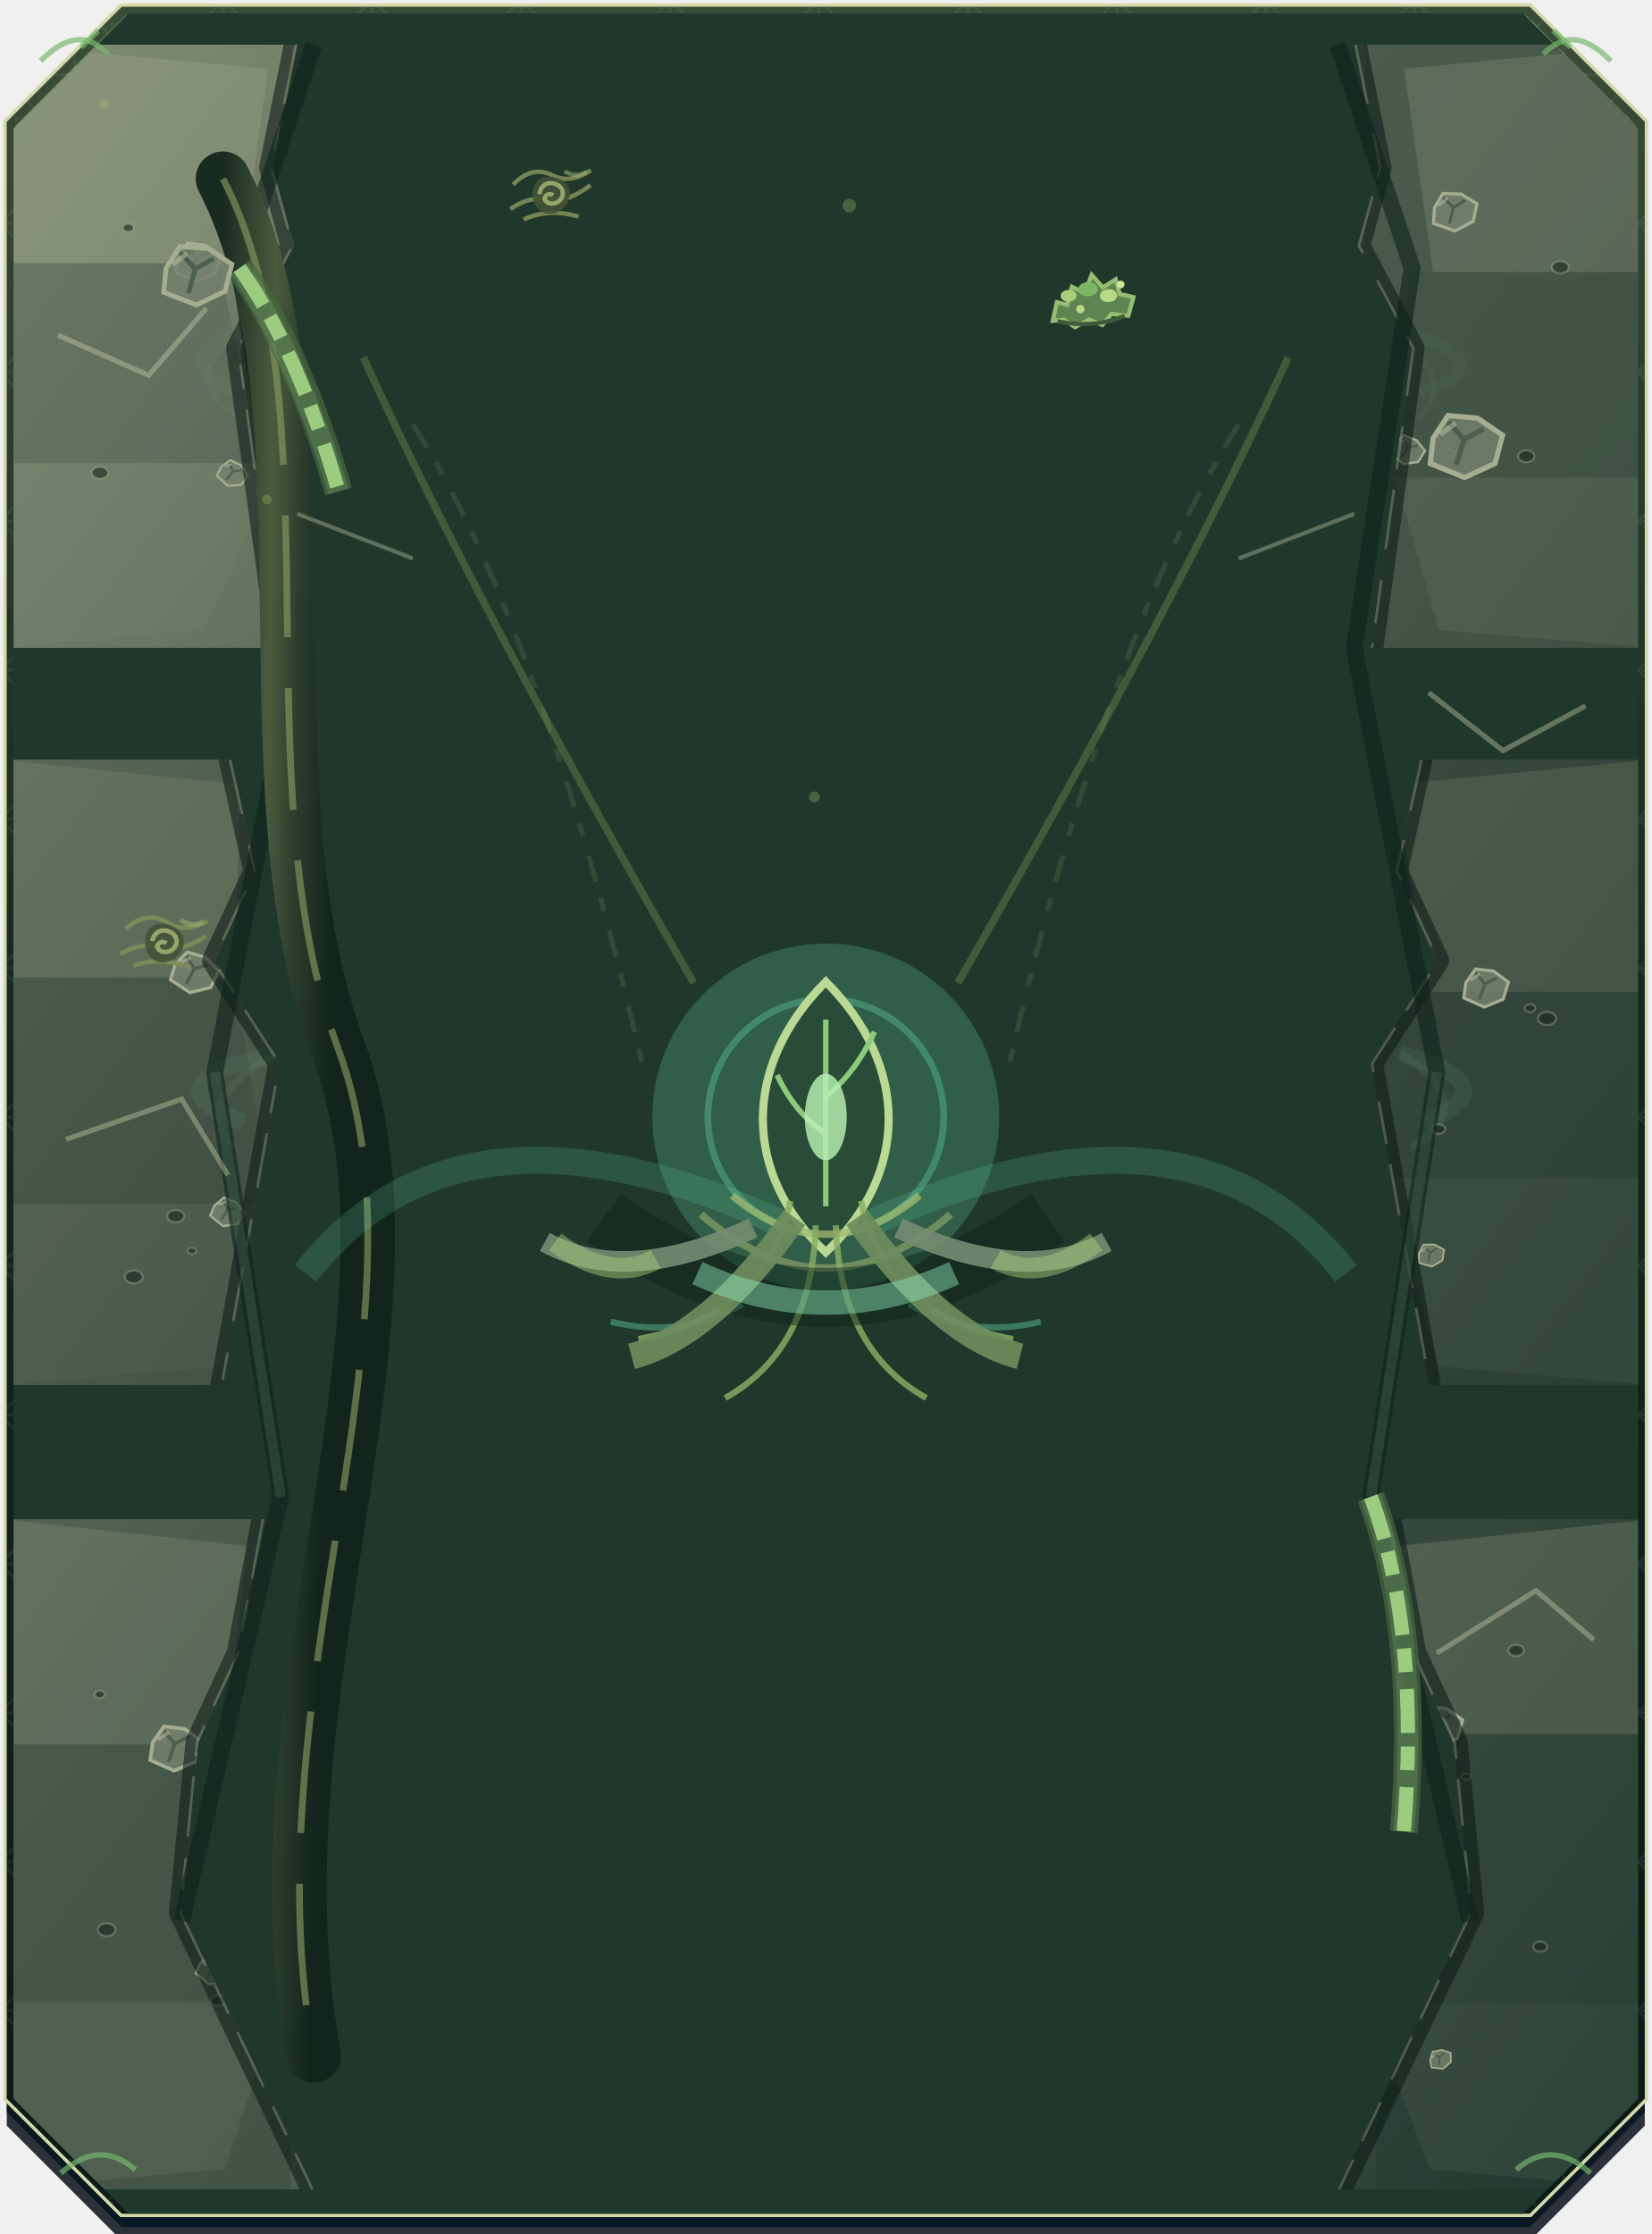
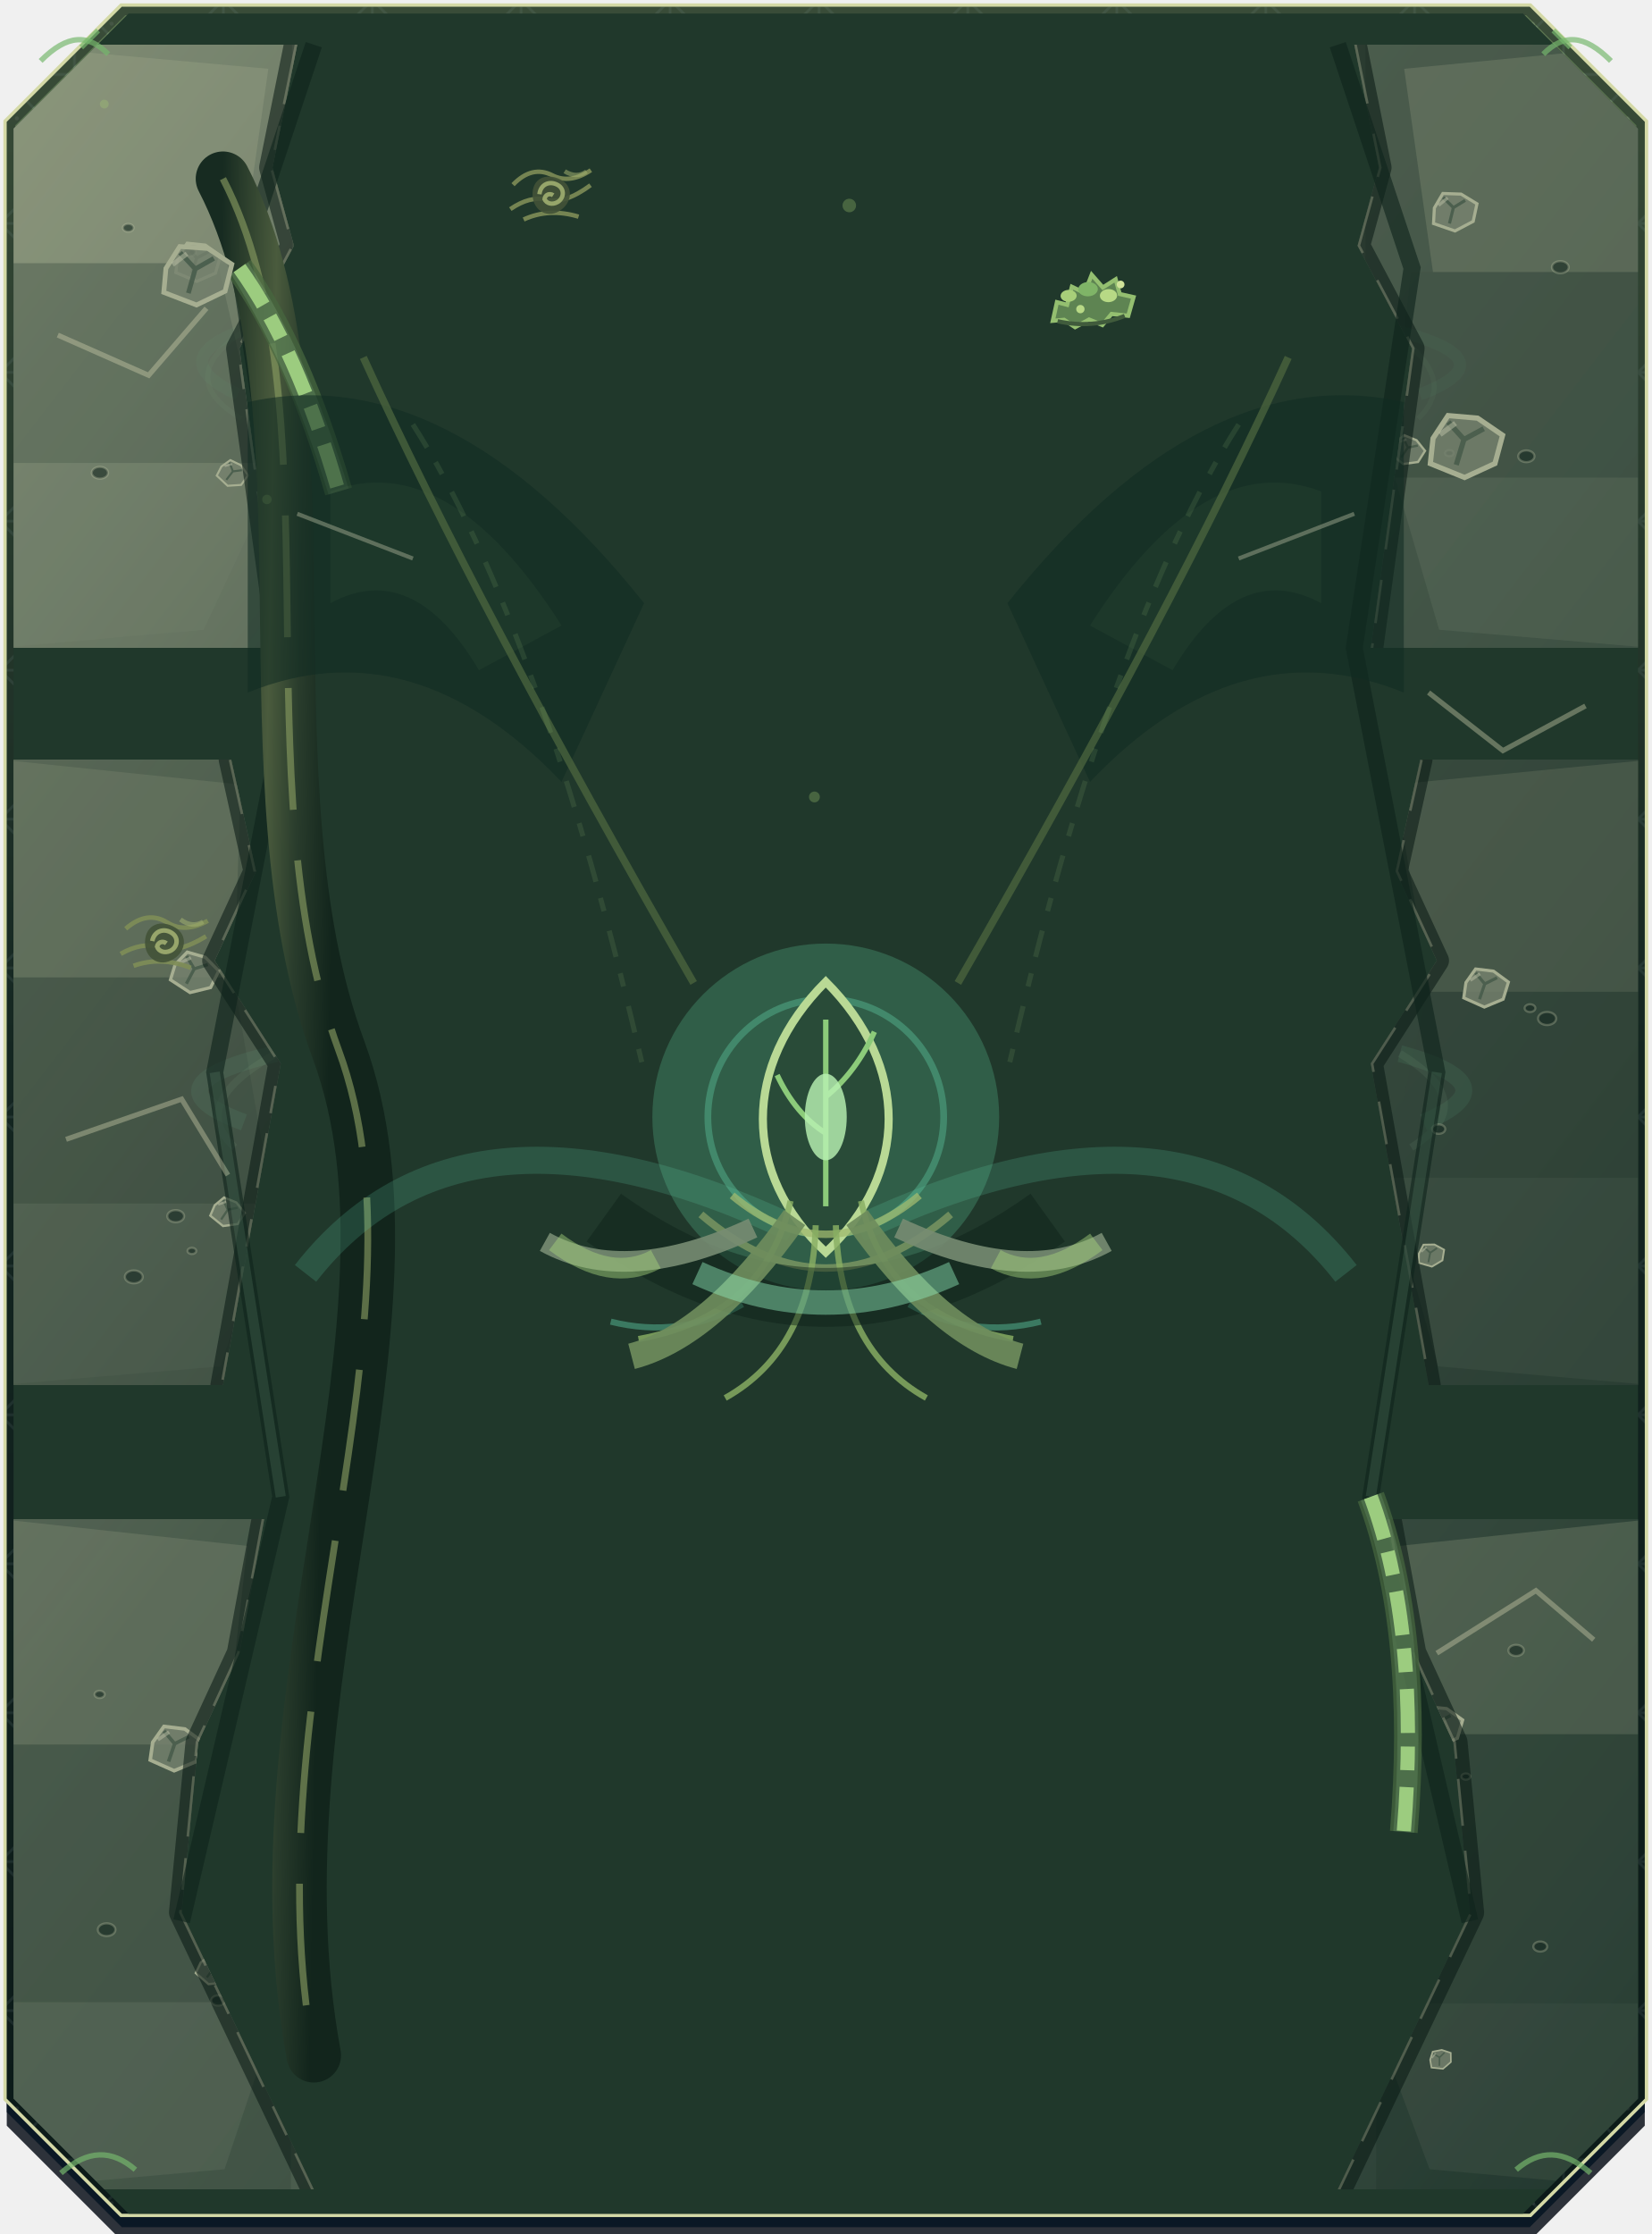
<svg xmlns="http://www.w3.org/2000/svg" width="976" height="1320" viewBox="0 0 488 660" role="img" aria-label="M7 panel normal" data-style="m11-enchanted-forest@0.1.0" data-geometry-shape="chamfered-angular" data-corner-radius="2" data-end-cap-depth="34">
  <defs>
    <linearGradient id="m11-panel-488x660-normal-plate" x1="0" y1="0" x2="0" y2="1">
      <stop offset="0" stop-color="#5C7650" />
      <stop offset=".48" stop-color="#20382B" />
      <stop offset="1" stop-color="#13251E" />
    </linearGradient>
    <linearGradient id="m11-panel-488x660-normal-primary" x1="0" y1="0" x2="0" y2="1">
      <stop offset="0" stop-color="#F1E8C8" />
      <stop offset=".45" stop-color="#66D9B2" />
      <stop offset="1" stop-color="#2A856F" />
    </linearGradient>
    <linearGradient id="m11-panel-488x660-normal-energy" x1="0" y1="0" x2="1" y2="0">
      <stop offset="0" stop-color="#B8E0A5" stop-opacity="0" />
      <stop offset=".5" stop-color="#B8E0A5" stop-opacity=".86" />
      <stop offset="1" stop-color="#B8E0A5" stop-opacity="0" />
    </linearGradient>
    <pattern id="m11-panel-488x660-normal-grain" width="28" height="28" patternUnits="userSpaceOnUse">
      <circle cx="5" cy="7" r=".6" fill="#FFFFFF" fill-opacity=".12" />
      <circle cx="20" cy="15" r=".45" fill="#061321" fill-opacity=".2" />
    </pattern>
    <pattern id="m11-panel-488x660-normal-plate-pattern" width="44" height="44" patternUnits="userSpaceOnUse">
      <path d="M0 22H44M22 0V44M0 22L22 0 44 22 22 44Z" fill="none" stroke="#D8FBFF" stroke-opacity=".12" stroke-width=".8" />
    </pattern>
    <mask id="m11-panel-488x660-normal-mask">
      <path d="M36 2H452L486 36V620L452 654H36L2 620V36Z" fill="white" />
    </mask>
  </defs>
  <g opacity="1">
    <g id="m11-panel-488x660-normal-outer-shadow" data-layer="outer-shadow" transform="translate(0 8)">
      <path d="M36 2H452L486 36V620L452 654H36L2 620V36Z" fill="#020812" opacity=".82" />
    </g>
    <g id="m11-panel-488x660-normal-connected-depth" data-layer="connected-depth" transform="translate(0 4)">
      <path d="M36 2H452L486 36V620L452 654H36L2 620V36Z" fill="#071522" opacity=".9" />
    </g>
    <g id="m11-panel-488x660-normal-outer-frame" data-layer="outer-frame">
      <path d="M36 2H452L486 36V620L452 654H36L2 620V36Z" fill="#071421" stroke="#D4D9A6" stroke-width="2" stroke-linejoin="miter" />
    </g>
    <g id="m11-panel-488x660-normal-inner-plate-fill" data-layer="inner-plate-fill">
      <path d="M36 2H452L486 36V620L452 654H36L2 620V36Z" fill="url(#m11-panel-488x660-normal-plate)" />
    </g>
    <g id="m11-panel-488x660-normal-surface-grain" data-layer="surface-grain" data-material-source="m8-ice-grain" mask="url(#m11-panel-488x660-normal-mask)">
      <rect width="488" height="660" fill="url(#m11-panel-488x660-normal-grain)" />
    </g>
    <g id="m11-panel-488x660-normal-surface-pattern" data-layer="surface-pattern" data-material-source="m8-crystal-facet-pattern" mask="url(#m11-panel-488x660-normal-mask)">
      <rect width="488" height="660" fill="url(#m11-panel-488x660-normal-plate-pattern)" />
    </g>
    <g id="m11-panel-488x660-normal-side-bevel-shade" data-layer="side-bevel-shade" mask="url(#m11-panel-488x660-normal-mask)">
      <path d="M36 2H452L486 36V620L452 654H36L2 620V36Z" fill="none" stroke="#020812" stroke-opacity=".38" stroke-width="5" />
    </g>
    <g id="m11-panel-488x660-normal-top-bevel-highlight" data-layer="top-bevel-highlight" mask="url(#m11-panel-488x660-normal-mask)">
      <path d="M44 8H444" stroke="#FFFFFF" stroke-opacity=".55" stroke-width="3" stroke-linecap="square" />
    </g>
    <g id="m11-panel-488x660-normal-cold-edge-accent" data-layer="cold-edge-accent" data-material-source="m8-cold-edge-accent" mask="url(#m11-panel-488x660-normal-mask)">
      <rect x="34" y="6" width="420" height="8" fill="url(#m11-panel-488x660-normal-energy)" />
    </g>
    <g id="m11-panel-488x660-normal-ornament-decal" data-layer="ornament-decal" data-material-source="m7-ornament-marks" mask="url(#m11-panel-488x660-normal-mask)">
      <path d="M42 647h16M430 647h16" stroke="#E6FCFF" stroke-opacity=".5" stroke-width="2" />
    </g>
    <g id="m8-panel-crystal-focal" data-layer="crystal-focal" data-slot="editable-crystal-focal" aria-label="editable crystal focal">
      <path d="M244 315l12 15-12 15-12-15Z" fill="#A9F7FF" fill-opacity=".42" stroke="#E8FEFF" stroke-width="1.5" />
      <path d="M244 315v30M232 330h24" stroke="#D7FBFF" stroke-opacity=".8" />
      <path d="M244 320l7 10-7 10-7-10Z" fill="#FFFFFF" fill-opacity=".5" />
    </g>
    <g id="m11-panel-material-stack" data-layer="forest-material-stack" data-material-families="weathered-stone,dark-wood,moss-lichen">
      <path d="M38 4H450L484 38V620L450 654H38L4 620V38Z" fill="#20382B" />
    </g>
    <g id="m11-panel-integrated-material-regions" data-layer="forest-integrated-material-regions" data-integration="construction-profile-connected" data-variation-seed="51731" data-density-class="panel" data-cluster-budget="5" data-speckle-budget="4" data-ornament-budget="4" data-profile-stages="4" data-state-contract="stable-living-presence" data-state="normal">
      <defs>
        <linearGradient id="m11-panel-stone-construction-depth" x2="1" y2="1">
          <stop stop-color="#BAC0A1" stop-opacity=".76" />
          <stop offset=".42" stop-color="#697765" stop-opacity=".72" />
          <stop offset="1" stop-color="#263C33" stop-opacity=".92" />
        </linearGradient>
        <linearGradient id="m11-panel-wood-construction-depth" x2=".8" y2=".2">
          <stop stop-color="#172B21" />
          <stop offset=".45" stop-color="#4A5B3D" />
          <stop offset=".7" stop-color="#293C2C" />
          <stop offset="1" stop-color="#12251C" />
        </linearGradient>
      </defs>
      <clipPath id="m11-panel-construction-clip">
        <path d="M38 4H450L484 38V620L450 654H38L4 620V38Z" />
      </clipPath>
      <defs>
        <clipPath id="m11-panel-stone-plate-1-clip">
          <path d="M0 13.2H87.84L80.52 49.5 86.864 72.6 70.76 102.977 82.96 191.4H0Z" />
        </clipPath>
        <clipPath id="m11-panel-stone-plate-2-clip">
          <path d="M0 224.4H68.32L75.64 257.4 63.44 283.8 82.96 314.177 65.88 409.2H0Z" />
        </clipPath>
        <clipPath id="m11-panel-stone-plate-3-clip">
          <path d="M0 448.8H78.08L70.76 488.4 58.56 514.8 53.68 564.977 92.72 646.8H0Z" />
        </clipPath>
        <clipPath id="m11-panel-stone-plate-4-clip">
          <path d="M488 13.2H400.16L407.48 49.5 401.136 72.6 417.24 102.977 405.04 191.4H488Z" />
        </clipPath>
        <clipPath id="m11-panel-stone-plate-5-clip">
          <path d="M488 224.4H419.68L412.36 257.4 424.56 283.8 405.04 314.177 422.12 409.2H488Z" />
        </clipPath>
        <clipPath id="m11-panel-stone-plate-6-clip">
          <path d="M488 448.8H409.92L417.24 488.4 429.44 514.8 434.32 564.977 395.28 646.8H488Z" />
        </clipPath>
      </defs>
      <g clip-path="url(#m11-panel-construction-clip)">
        <g data-layer="forest-stone-surface-region" data-material-family="stone" data-construction-profile="structural-plate,connected-tonal-planes,multi-scale-chips,pitted-weathering,irregular-inner-bevel,join-following-contact-darkening,fracture-field,contact-occlusion,light-facing-bevel">
          <path d="M0 13.2H87.84L80.52 49.5 86.864 72.6 70.76 102.977 82.96 191.4H0ZM0 224.4H68.32L75.64 257.4 63.44 283.8 82.96 314.177 65.88 409.2H0ZM0 448.8H78.08L70.76 488.4 58.56 514.8 53.68 564.977 92.72 646.8H0ZM488 13.2H400.16L407.48 49.5 401.136 72.6 417.24 102.977 405.04 191.4H488ZM488 224.4H419.68L412.36 257.4 424.56 283.8 405.04 314.177 422.12 409.2H488ZM488 448.8H409.92L417.24 488.4 429.44 514.8 434.32 564.977 395.28 646.8H488Z" fill="url(#m11-panel-stone-construction-depth)" />
          <g data-layer="forest-stone-plate-interior" data-plate-index="1" data-material-family="stone" data-variation-seed="51731" data-weathering-scale="connected-multi-scale" clip-path="url(#m11-panel-stone-plate-1-clip)">
            <path data-layer="forest-stone-connected-tonal-plane" data-plane-index="1" d="M0 13.2L79.29 20.33 71.10 77.75H0Z" fill="#D0D1AE" fill-opacity="0.21" />
            <path data-layer="forest-stone-connected-tonal-plane" data-plane-index="2" d="M0 77.75L64.36 77.75 77.96 136.77H0Z" fill="#435649" fill-opacity="0.27" />
            <path data-layer="forest-stone-connected-tonal-plane" data-plane-index="3" d="M0 136.77L83.18 136.77 60.14 186.05L0 191.4Z" fill="#929B85" fill-opacity="0.17" />
            <path data-layer="forest-stone-focal-zone-relief-falloff" data-focal-proximity="0.28" d="M0 13.2H86.32V191.40H0Z" fill="#0D2119" fill-opacity="0.14" />
            <path data-layer="forest-focal-zone-stone-receiver" data-receiver-zone="inner-rail" d="M73.45 96.95Q47.71 105.86 70.24 116.56" fill="none" stroke="#73D5A8" stroke-width="3.6" stroke-opacity="0.04" />
            <path data-layer="forest-focal-zone-moss-receiver" data-receiver-zone="inner-rail" d="M73.45 96.95Q50.41 111.21 71.33 123.68" fill="none" stroke="#C4F3B7" stroke-width="1.5" stroke-opacity="0.03" />
            <g data-layer="forest-stone-plate-chip" data-chip-scale="primary" transform="translate(58.79 77.39) rotate(-1)">
              <g data-layer="forest-stone-chip-cluster" data-material-family="stone" transform="scale(1.303)">
                <path d="M-4.8-1.2l2.2-3.1 4.1.5 3.4 2.5-1.2 3.9-4.3 1.8-4.7-2.1Z" fill="#75816E" fill-opacity=".82" stroke="#A6AE91" stroke-width="0.70" />
                <path d="M-2.6-3.4l2.1 2.5 2.8-1.4M-.5-.9l-1.2 3.5" fill="none" stroke="#495C4C" stroke-width="0.70" stroke-opacity=".9" />
                <path d="M-3.8-1.7l2.2-1.5" stroke="#C0C5A9" stroke-width="0.70" stroke-opacity=".48" />
              </g>
            </g>
            <g data-layer="forest-stone-plate-chip" data-chip-scale="secondary" transform="translate(68.97 140.13) rotate(19)">
              <g data-layer="forest-stone-chip-cluster" data-material-family="stone" transform="scale(0.855)">
                <path d="M-4.8-1.2l2.2-3.1 4.1.5 3.4 2.5-1.2 3.9-4.3 1.8-4.7-2.1Z" fill="#75816E" fill-opacity=".82" stroke="#A6AE91" stroke-width="0.70" />
                <path d="M-2.6-3.4l2.1 2.5 2.8-1.4M-.5-.9l-1.2 3.5" fill="none" stroke="#495C4C" stroke-width="0.70" stroke-opacity=".9" />
                <path d="M-3.8-1.7l2.2-1.5" stroke="#C0C5A9" stroke-width="0.70" stroke-opacity=".48" />
              </g>
            </g>
            <g data-layer="forest-stone-plate-pits" data-pit-count="3">
              <ellipse data-layer="forest-stone-plate-pit" cx="56.09" cy="74.41" rx="1.75" ry="1.26" fill="#172B23" fill-opacity=".62" stroke="#BCC2A2" stroke-width=".65" stroke-opacity=".32" />
              <ellipse data-layer="forest-stone-plate-pit" cx="29.52" cy="139.67" rx="2.41" ry="1.73" fill="#172B23" fill-opacity=".62" stroke="#BCC2A2" stroke-width=".65" stroke-opacity=".32" />
              <ellipse data-layer="forest-stone-plate-pit" cx="37.90" cy="67.31" rx="1.59" ry="1.15" fill="#172B23" fill-opacity=".62" stroke="#BCC2A2" stroke-width=".65" stroke-opacity=".32" />
            </g>
            <path data-layer="forest-stone-plate-contact-darkening" data-join-following="true" d="M87.84 13.2L80.52 49.5 86.864 72.6 70.76 102.977 82.96 191.4" fill="none" stroke="#091A15" stroke-width="7.9" stroke-opacity=".56" stroke-linecap="round" stroke-linejoin="round" />
            <path data-layer="forest-stone-irregular-inner-bevel-break" d="M87.84 13.2L80.52 49.5 86.864 72.6 70.76 102.977 82.96 191.4" fill="none" stroke="#D9D9B2" stroke-width="1.5" stroke-opacity="0.28" stroke-dasharray="18.0 6.5 7.3 6" />
          </g>
          <g data-layer="forest-stone-plate-interior" data-plate-index="2" data-material-family="stone" data-variation-seed="51731" data-weathering-scale="connected-multi-scale" clip-path="url(#m11-panel-stone-plate-2-clip)">
            <path data-layer="forest-stone-connected-tonal-plane" data-plane-index="1" d="M0 224.4L71.12 231.79 69.26 288.77H0Z" fill="#D0D1AE" fill-opacity="0.21" />
            <path data-layer="forest-stone-connected-tonal-plane" data-plane-index="2" d="M0 288.77L68.92 288.77 80.49 355.57H0Z" fill="#435649" fill-opacity="0.30" />
            <path data-layer="forest-stone-connected-tonal-plane" data-plane-index="3" d="M0 355.57L80.84 355.57 65.13 403.66L0 409.2Z" fill="#929B85" fill-opacity="0.15" />
            <path data-layer="forest-stone-focal-zone-relief-falloff" data-focal-proximity="1" d="M0 224.4H84.91V409.20H0Z" fill="#0D2119" fill-opacity="0.30" />
            <path data-layer="forest-focal-zone-stone-receiver" data-receiver-zone="inner-rail" d="M81.54 311.26Q41.76 320.50 72.08 331.58" fill="none" stroke="#73D5A8" stroke-width="5.0" stroke-opacity="0.08" />
            <path data-layer="forest-focal-zone-moss-receiver" data-receiver-zone="inner-rail" d="M81.54 311.26Q55.25 326.04 69.36 338.98" fill="none" stroke="#C4F3B7" stroke-width="2.2" stroke-opacity="0.06" />
            <g data-layer="forest-stone-plate-chip" data-chip-scale="primary" transform="translate(57.87 287.53) rotate(9)">
              <g data-layer="forest-stone-chip-cluster" data-material-family="stone" transform="scale(1.342)">
                <path d="M-4.8-1.2l2.2-3.1 4.1.5 3.4 2.5-1.2 3.9-4.3 1.8-4.7-2.1Z" fill="#75816E" fill-opacity=".82" stroke="#A6AE91" stroke-width="0.70" />
                <path d="M-2.6-3.4l2.1 2.5 2.8-1.4M-.5-.9l-1.2 3.5" fill="none" stroke="#495C4C" stroke-width="0.70" stroke-opacity=".9" />
                <path d="M-3.8-1.7l2.2-1.5" stroke="#C0C5A9" stroke-width="0.70" stroke-opacity=".48" />
              </g>
            </g>
            <g data-layer="forest-stone-plate-chip" data-chip-scale="secondary" transform="translate(67.53 358.34) rotate(15)">
              <g data-layer="forest-stone-chip-cluster" data-material-family="stone" transform="scale(0.945)">
                <path d="M-4.8-1.2l2.2-3.1 4.1.5 3.4 2.5-1.2 3.9-4.3 1.8-4.7-2.1Z" fill="#75816E" fill-opacity=".82" stroke="#A6AE91" stroke-width="0.70" />
                <path d="M-2.6-3.4l2.1 2.5 2.8-1.4M-.5-.9l-1.2 3.5" fill="none" stroke="#495C4C" stroke-width="0.70" stroke-opacity=".9" />
                <path d="M-3.8-1.7l2.2-1.5" stroke="#C0C5A9" stroke-width="0.70" stroke-opacity=".48" />
              </g>
            </g>
            <g data-layer="forest-stone-plate-pits" data-pit-count="3">
              <ellipse data-layer="forest-stone-plate-pit" cx="51.92" cy="359.30" rx="2.49" ry="1.79" fill="#172B23" fill-opacity=".62" stroke="#BCC2A2" stroke-width=".65" stroke-opacity=".32" />
              <ellipse data-layer="forest-stone-plate-pit" cx="39.54" cy="377.23" rx="2.64" ry="1.90" fill="#172B23" fill-opacity=".62" stroke="#BCC2A2" stroke-width=".65" stroke-opacity=".32" />
              <ellipse data-layer="forest-stone-plate-pit" cx="56.70" cy="369.56" rx="1.28" ry="0.92" fill="#172B23" fill-opacity=".62" stroke="#BCC2A2" stroke-width=".65" stroke-opacity=".32" />
            </g>
            <path data-layer="forest-stone-plate-contact-darkening" data-join-following="true" d="M68.32 224.4L75.64 257.4 63.44 283.8 82.96 314.177 65.88 409.2" fill="none" stroke="#091A15" stroke-width="7.4" stroke-opacity=".56" stroke-linecap="round" stroke-linejoin="round" />
            <path data-layer="forest-stone-irregular-inner-bevel-break" d="M68.32 224.4L75.64 257.4 63.44 283.8 82.96 314.177 65.88 409.2" fill="none" stroke="#D9D9B2" stroke-width="1.5" stroke-opacity="0.28" stroke-dasharray="16.4 9.4 8.2 6" />
          </g>
          <g data-layer="forest-stone-plate-interior" data-plate-index="3" data-material-family="stone" data-variation-seed="51731" data-weathering-scale="connected-multi-scale" clip-path="url(#m11-panel-stone-plate-3-clip)">
            <path data-layer="forest-stone-connected-tonal-plane" data-plane-index="1" d="M0 448.8L73.07 456.72 66.48 515.40H0Z" fill="#D0D1AE" fill-opacity="0.18" />
            <path data-layer="forest-stone-connected-tonal-plane" data-plane-index="2" d="M0 515.40L65.38 515.40 78.94 591.52H0Z" fill="#435649" fill-opacity="0.24" />
            <path data-layer="forest-stone-connected-tonal-plane" data-plane-index="3" d="M0 591.52L82.87 591.52 66.35 640.86L0 646.8Z" fill="#929B85" fill-opacity="0.19" />
            <path data-layer="forest-stone-focal-zone-relief-falloff" data-focal-proximity="0.28" d="M0 448.8H85.95V646.80H0Z" fill="#0D2119" fill-opacity="0.14" />
            <path data-layer="forest-focal-zone-stone-receiver" data-receiver-zone="inner-rail" d="M78.08 541.86Q43.20 551.76 68.36 563.64" fill="none" stroke="#73D5A8" stroke-width="3.6" stroke-opacity="0.04" />
            <path data-layer="forest-focal-zone-moss-receiver" data-receiver-zone="inner-rail" d="M78.08 541.86Q56.67 557.70 69.73 571.56" fill="none" stroke="#C4F3B7" stroke-width="1.5" stroke-opacity="0.03" />
            <g data-layer="forest-stone-plate-chip" data-chip-scale="primary" transform="translate(52.36 516.52) rotate(0)">
              <g data-layer="forest-stone-chip-cluster" data-material-family="stone" transform="scale(1.505)">
                <path d="M-4.8-1.2l2.2-3.1 4.1.5 3.4 2.5-1.2 3.9-4.3 1.8-4.7-2.1Z" fill="#75816E" fill-opacity=".82" stroke="#A6AE91" stroke-width="0.70" />
                <path d="M-2.6-3.4l2.1 2.5 2.8-1.4M-.5-.9l-1.2 3.5" fill="none" stroke="#495C4C" stroke-width="0.70" stroke-opacity=".9" />
                <path d="M-3.8-1.7l2.2-1.5" stroke="#C0C5A9" stroke-width="0.70" stroke-opacity=".48" />
              </g>
            </g>
            <g data-layer="forest-stone-plate-chip" data-chip-scale="secondary" transform="translate(63.43 582.27) rotate(17)">
              <g data-layer="forest-stone-chip-cluster" data-material-family="stone" transform="scale(0.97)">
                <path d="M-4.8-1.2l2.2-3.1 4.1.5 3.4 2.5-1.2 3.9-4.3 1.8-4.7-2.1Z" fill="#75816E" fill-opacity=".82" stroke="#A6AE91" stroke-width="0.70" />
                <path d="M-2.6-3.4l2.1 2.5 2.8-1.4M-.5-.9l-1.2 3.5" fill="none" stroke="#495C4C" stroke-width="0.70" stroke-opacity=".9" />
                <path d="M-3.8-1.7l2.2-1.5" stroke="#C0C5A9" stroke-width="0.70" stroke-opacity=".48" />
              </g>
            </g>
            <g data-layer="forest-stone-plate-pits" data-pit-count="3">
              <ellipse data-layer="forest-stone-plate-pit" cx="64.45" cy="591.03" rx="2.07" ry="1.49" fill="#172B23" fill-opacity=".62" stroke="#BCC2A2" stroke-width=".65" stroke-opacity=".32" />
              <ellipse data-layer="forest-stone-plate-pit" cx="29.43" cy="500.58" rx="1.48" ry="1.06" fill="#172B23" fill-opacity=".62" stroke="#BCC2A2" stroke-width=".65" stroke-opacity=".32" />
              <ellipse data-layer="forest-stone-plate-pit" cx="31.51" cy="570.10" rx="2.60" ry="1.88" fill="#172B23" fill-opacity=".62" stroke="#BCC2A2" stroke-width=".65" stroke-opacity=".32" />
            </g>
            <path data-layer="forest-stone-plate-contact-darkening" data-join-following="true" d="M78.08 448.8L70.76 488.4 58.56 514.8 53.68 564.977 92.72 646.8" fill="none" stroke="#091A15" stroke-width="7.5" stroke-opacity=".56" stroke-linecap="round" stroke-linejoin="round" />
            <path data-layer="forest-stone-irregular-inner-bevel-break" d="M78.08 448.8L70.76 488.4 58.56 514.8 53.68 564.977 92.72 646.8" fill="none" stroke="#D9D9B2" stroke-width="1.5" stroke-opacity="0.28" stroke-dasharray="17.9 6.4 9.4 6" />
          </g>
          <g data-layer="forest-stone-plate-interior" data-plate-index="4" data-material-family="stone" data-variation-seed="51731" data-weathering-scale="connected-multi-scale" clip-path="url(#m11-panel-stone-plate-4-clip)">
            <path data-layer="forest-stone-connected-tonal-plane" data-plane-index="1" d="M488 13.2L414.92 20.33 423.42 80.37H488Z" fill="#D0D1AE" fill-opacity="0.20" />
            <path data-layer="forest-stone-connected-tonal-plane" data-plane-index="2" d="M488 80.37L416.95 80.37 409.64 141.09H488Z" fill="#435649" fill-opacity="0.24" />
            <path data-layer="forest-stone-connected-tonal-plane" data-plane-index="3" d="M488 141.09L412.14 141.09 425.24 186.05L488 191.4Z" fill="#929B85" fill-opacity="0.18" />
            <path data-layer="forest-stone-focal-zone-relief-falloff" data-focal-proximity="0.28" d="M488 13.2H403.43V191.40H488Z" fill="#0D2119" fill-opacity="0.14" />
            <path data-layer="forest-focal-zone-stone-receiver" data-receiver-zone="inner-rail" d="M409.55 96.95Q447.54 105.86 419.56 116.56" fill="none" stroke="#73D5A8" stroke-width="3.6" stroke-opacity="0.04" />
            <path data-layer="forest-focal-zone-moss-receiver" data-receiver-zone="inner-rail" d="M409.55 96.95Q431.97 111.21 419.03 123.68" fill="none" stroke="#C4F3B7" stroke-width="1.5" stroke-opacity="0.03" />
            <g data-layer="forest-stone-plate-chip" data-chip-scale="primary" transform="translate(430.20 62.45) rotate(-5)">
              <g data-layer="forest-stone-chip-cluster" data-material-family="stone" transform="scale(1.304)">
                <path d="M-4.8-1.2l2.2-3.1 4.1.5 3.4 2.5-1.2 3.9-4.3 1.8-4.7-2.1Z" fill="#75816E" fill-opacity=".82" stroke="#A6AE91" stroke-width="0.70" />
                <path d="M-2.6-3.4l2.1 2.5 2.8-1.4M-.5-.9l-1.2 3.5" fill="none" stroke="#495C4C" stroke-width="0.70" stroke-opacity=".9" />
                <path d="M-3.8-1.7l2.2-1.5" stroke="#C0C5A9" stroke-width="0.70" stroke-opacity=".48" />
              </g>
            </g>
            <g data-layer="forest-stone-plate-chip" data-chip-scale="secondary" transform="translate(416.24 133.18) rotate(15)">
              <g data-layer="forest-stone-chip-cluster" data-material-family="stone" transform="scale(0.953)">
                <path d="M-4.8-1.2l2.2-3.1 4.1.5 3.4 2.5-1.2 3.9-4.3 1.8-4.7-2.1Z" fill="#75816E" fill-opacity=".82" stroke="#A6AE91" stroke-width="0.70" />
                <path d="M-2.6-3.4l2.1 2.5 2.8-1.4M-.5-.9l-1.2 3.5" fill="none" stroke="#495C4C" stroke-width="0.70" stroke-opacity=".9" />
                <path d="M-3.8-1.7l2.2-1.5" stroke="#C0C5A9" stroke-width="0.70" stroke-opacity=".48" />
              </g>
            </g>
            <g data-layer="forest-stone-plate-pits" data-pit-count="3">
              <ellipse data-layer="forest-stone-plate-pit" cx="428.25" cy="133.88" rx="1.24" ry="0.89" fill="#172B23" fill-opacity=".62" stroke="#BCC2A2" stroke-width=".65" stroke-opacity=".32" />
              <ellipse data-layer="forest-stone-plate-pit" cx="451.01" cy="134.80" rx="2.40" ry="1.73" fill="#172B23" fill-opacity=".62" stroke="#BCC2A2" stroke-width=".65" stroke-opacity=".32" />
              <ellipse data-layer="forest-stone-plate-pit" cx="461.05" cy="78.94" rx="2.48" ry="1.79" fill="#172B23" fill-opacity=".62" stroke="#BCC2A2" stroke-width=".65" stroke-opacity=".32" />
            </g>
            <path data-layer="forest-stone-plate-contact-darkening" data-join-following="true" d="M400.16 13.2L407.48 49.5 401.136 72.6 417.24 102.977 405.04 191.4" fill="none" stroke="#091A15" stroke-width="7.4" stroke-opacity=".56" stroke-linecap="round" stroke-linejoin="round" />
            <path data-layer="forest-stone-irregular-inner-bevel-break" d="M400.16 13.2L407.48 49.5 401.136 72.6 417.24 102.977 405.04 191.4" fill="none" stroke="#D9D9B2" stroke-width="1.5" stroke-opacity="0.28" stroke-dasharray="17.8 9.1 12.9 6" />
          </g>
          <g data-layer="forest-stone-plate-interior" data-plate-index="5" data-material-family="stone" data-variation-seed="51731" data-weathering-scale="connected-multi-scale" clip-path="url(#m11-panel-stone-plate-5-clip)">
            <path data-layer="forest-stone-connected-tonal-plane" data-plane-index="1" d="M488 224.4L412.02 231.79 422.67 293.00H488Z" fill="#D0D1AE" fill-opacity="0.20" />
            <path data-layer="forest-stone-connected-tonal-plane" data-plane-index="2" d="M488 293.00L421.56 293.00 409.51 347.94H488Z" fill="#435649" fill-opacity="0.27" />
            <path data-layer="forest-stone-connected-tonal-plane" data-plane-index="3" d="M488 347.94L409.41 347.94 424.91 403.66L488 409.2Z" fill="#929B85" fill-opacity="0.15" />
            <path data-layer="forest-stone-focal-zone-relief-falloff" data-focal-proximity="1" d="M488 224.4H403.73V409.20H488Z" fill="#0D2119" fill-opacity="0.30" />
            <path data-layer="forest-focal-zone-stone-receiver" data-receiver-zone="inner-rail" d="M413.62 311.26Q447.52 320.50 420.65 331.58" fill="none" stroke="#73D5A8" stroke-width="5.0" stroke-opacity="0.08" />
            <path data-layer="forest-focal-zone-moss-receiver" data-receiver-zone="inner-rail" d="M413.62 311.26Q438.05 326.04 417.00 338.98" fill="none" stroke="#C4F3B7" stroke-width="2.2" stroke-opacity="0.06" />
            <g data-layer="forest-stone-plate-chip" data-chip-scale="primary" transform="translate(439.37 291.83) rotate(0)">
              <g data-layer="forest-stone-chip-cluster" data-material-family="stone" transform="scale(1.294)">
                <path d="M-4.8-1.2l2.2-3.1 4.1.5 3.4 2.5-1.2 3.9-4.3 1.8-4.7-2.1Z" fill="#75816E" fill-opacity=".82" stroke="#A6AE91" stroke-width="0.70" />
                <path d="M-2.6-3.4l2.1 2.5 2.8-1.4M-.5-.9l-1.2 3.5" fill="none" stroke="#495C4C" stroke-width="0.70" stroke-opacity=".9" />
                <path d="M-3.8-1.7l2.2-1.5" stroke="#C0C5A9" stroke-width="0.70" stroke-opacity=".48" />
              </g>
            </g>
            <g data-layer="forest-stone-plate-chip" data-chip-scale="secondary" transform="translate(423.08 370.75) rotate(-8)">
              <g data-layer="forest-stone-chip-cluster" data-material-family="stone" transform="scale(0.777)">
                <path d="M-4.8-1.2l2.2-3.1 4.1.5 3.4 2.5-1.2 3.9-4.3 1.8-4.7-2.1Z" fill="#75816E" fill-opacity=".82" stroke="#A6AE91" stroke-width="0.70" />
                <path d="M-2.6-3.4l2.1 2.5 2.8-1.4M-.5-.9l-1.2 3.5" fill="none" stroke="#495C4C" stroke-width="0.70" stroke-opacity=".9" />
                <path d="M-3.8-1.7l2.2-1.5" stroke="#C0C5A9" stroke-width="0.70" stroke-opacity=".48" />
              </g>
            </g>
            <g data-layer="forest-stone-plate-pits" data-pit-count="3">
              <ellipse data-layer="forest-stone-plate-pit" cx="425.11" cy="333.57" rx="1.94" ry="1.39" fill="#172B23" fill-opacity=".62" stroke="#BCC2A2" stroke-width=".65" stroke-opacity=".32" />
              <ellipse data-layer="forest-stone-plate-pit" cx="452.09" cy="297.84" rx="1.58" ry="1.14" fill="#172B23" fill-opacity=".62" stroke="#BCC2A2" stroke-width=".65" stroke-opacity=".32" />
              <ellipse data-layer="forest-stone-plate-pit" cx="457.14" cy="300.90" rx="2.68" ry="1.93" fill="#172B23" fill-opacity=".62" stroke="#BCC2A2" stroke-width=".65" stroke-opacity=".32" />
            </g>
            <path data-layer="forest-stone-plate-contact-darkening" data-join-following="true" d="M419.68 224.4L412.36 257.4 424.56 283.8 405.04 314.177 422.12 409.2" fill="none" stroke="#091A15" stroke-width="7.2" stroke-opacity=".56" stroke-linecap="round" stroke-linejoin="round" />
            <path data-layer="forest-stone-irregular-inner-bevel-break" d="M419.68 224.4L412.36 257.4 424.56 283.8 405.04 314.177 422.12 409.2" fill="none" stroke="#D9D9B2" stroke-width="1.5" stroke-opacity="0.28" stroke-dasharray="15.4 8.9 12.8 6" />
          </g>
          <g data-layer="forest-stone-plate-interior" data-plate-index="6" data-material-family="stone" data-variation-seed="51731" data-weathering-scale="connected-multi-scale" clip-path="url(#m11-panel-stone-plate-6-clip)">
            <path data-layer="forest-stone-connected-tonal-plane" data-plane-index="1" d="M488 448.8L413.37 456.72 419.79 512.36H488Z" fill="#D0D1AE" fill-opacity="0.21" />
            <path data-layer="forest-stone-connected-tonal-plane" data-plane-index="2" d="M488 512.36L418.85 512.36 410.34 591.88H488Z" fill="#435649" fill-opacity="0.27" />
            <path data-layer="forest-stone-connected-tonal-plane" data-plane-index="3" d="M488 591.88L404.21 591.88 422.42 640.86L488 646.8Z" fill="#929B85" fill-opacity="0.13" />
            <path data-layer="forest-stone-focal-zone-relief-falloff" data-focal-proximity="0.28" d="M488 448.8H406.63V646.80H488Z" fill="#0D2119" fill-opacity="0.14" />
            <path data-layer="forest-focal-zone-stone-receiver" data-receiver-zone="inner-rail" d="M406.74 541.86Q447.58 551.76 424.12 563.64" fill="none" stroke="#73D5A8" stroke-width="3.6" stroke-opacity="0.04" />
            <path data-layer="forest-focal-zone-moss-receiver" data-receiver-zone="inner-rail" d="M406.74 541.86Q430.44 557.70 417.04 571.56" fill="none" stroke="#C4F3B7" stroke-width="1.5" stroke-opacity="0.03" />
            <g data-layer="forest-stone-plate-chip" data-chip-scale="primary" transform="translate(425.48 510.05) rotate(-1)">
              <g data-layer="forest-stone-chip-cluster" data-material-family="stone" transform="scale(1.374)">
                <path d="M-4.8-1.2l2.2-3.1 4.1.5 3.4 2.5-1.2 3.9-4.3 1.8-4.7-2.1Z" fill="#75816E" fill-opacity=".82" stroke="#A6AE91" stroke-width="0.70" />
                <path d="M-2.6-3.4l2.1 2.5 2.8-1.4M-.5-.9l-1.2 3.5" fill="none" stroke="#495C4C" stroke-width="0.70" stroke-opacity=".9" />
                <path d="M-3.8-1.7l2.2-1.5" stroke="#C0C5A9" stroke-width="0.70" stroke-opacity=".48" />
              </g>
            </g>
            <g data-layer="forest-stone-plate-chip" data-chip-scale="secondary" transform="translate(425.85 608.31) rotate(-18)">
              <g data-layer="forest-stone-chip-cluster" data-material-family="stone" transform="scale(0.663)">
                <path d="M-4.8-1.2l2.2-3.1 4.1.5 3.4 2.5-1.2 3.9-4.3 1.8-4.7-2.1Z" fill="#75816E" fill-opacity=".82" stroke="#A6AE91" stroke-width="0.70" />
                <path d="M-2.6-3.4l2.1 2.5 2.8-1.4M-.5-.9l-1.2 3.5" fill="none" stroke="#495C4C" stroke-width="0.70" stroke-opacity=".9" />
                <path d="M-3.8-1.7l2.2-1.5" stroke="#C0C5A9" stroke-width="0.70" stroke-opacity=".48" />
              </g>
            </g>
            <g data-layer="forest-stone-plate-pits" data-pit-count="3">
              <ellipse data-layer="forest-stone-plate-pit" cx="447.99" cy="487.59" rx="2.28" ry="1.64" fill="#172B23" fill-opacity=".62" stroke="#BCC2A2" stroke-width=".65" stroke-opacity=".32" />
              <ellipse data-layer="forest-stone-plate-pit" cx="433.13" cy="524.86" rx="1.29" ry="0.93" fill="#172B23" fill-opacity=".62" stroke="#BCC2A2" stroke-width=".65" stroke-opacity=".32" />
              <ellipse data-layer="forest-stone-plate-pit" cx="455.12" cy="575.08" rx="2.05" ry="1.48" fill="#172B23" fill-opacity=".62" stroke="#BCC2A2" stroke-width=".65" stroke-opacity=".32" />
            </g>
            <path data-layer="forest-stone-plate-contact-darkening" data-join-following="true" d="M409.92 448.8L417.24 488.4 429.44 514.8 434.32 564.977 395.28 646.8" fill="none" stroke="#091A15" stroke-width="8.4" stroke-opacity=".56" stroke-linecap="round" stroke-linejoin="round" />
            <path data-layer="forest-stone-irregular-inner-bevel-break" d="M409.92 448.8L417.24 488.4 429.44 514.8 434.32 564.977 395.28 646.8" fill="none" stroke="#D9D9B2" stroke-width="1.5" stroke-opacity="0.28" stroke-dasharray="13.9 7.4 12.8 6" />
          </g>
          <path data-layer="forest-stone-contact-occlusion" d="M92.72 13.2L70.76 79.2 87.84 191.4 63.44 316.8 82.96 442.2 53.68 567.6M395.28 13.2L417.24 79.2 400.16 191.4 424.56 316.8 405.04 442.2 434.32 567.6" fill="none" stroke="#10241C" stroke-width="5" stroke-opacity=".62" />
          <path data-layer="forest-stone-fracture-field" d="M17.08 99l26.84 11.88 17.08-19.8M19.52 336.6l34.16-11.88 13.664 22.44M422.12 204.6l21.96 17.16 24.4-13.2M424.56 488.4l29.28-18.48 17.08 14.52" fill="none" stroke="#D0D1AE" stroke-width="1.5" stroke-opacity="0.40" />
          <path data-layer="forest-stone-light-facing-bevel" d="M0 0H92.72M395.28 0H488" stroke="#D9D9B2" stroke-width="2.2" stroke-opacity="0.38" />
        </g>
        <g data-layer="forest-wood-surface-region" data-material-family="wood" data-growth-vector="vertical-canopy" data-construction-profile="growth-vector-body,tapered-relief,anchored-knot,masked-termination">
          <path data-layer="forest-wood-growth-body" d="M65.88 52.8C100.04 118.8 70.76 231 100.04 310.2S73.2 501.6 92.72 607.2MM422.12 52.8C387.96 118.8 417.24 231 387.96 310.2S414.8 501.6 395.28 607.2" fill="none" stroke="url(#m11-panel-wood-construction-depth)" stroke-width="16.1" stroke-linecap="round" />
          <path data-layer="forest-wood-relief-bands" d="M65.88 52.8C100.04 118.8 70.76 231 100.04 310.2S73.2 501.6 92.72 607.2MM422.12 52.8C387.96 118.8 417.24 231 387.96 310.2S414.8 501.6 395.28 607.2" fill="none" stroke="#8A9C61" stroke-width="2" stroke-opacity="0.62" stroke-dasharray="36 15" />
        </g>
        <g data-layer="forest-moss-surface-region" data-material-family="moss" data-substrate="stone-wood-damp-seam" data-construction-profile="anchored-substrate,irregular-transition,receiver-tint">
          <path data-layer="forest-moss-substrate" d="M70.76 79.2Q87.84 102.977 100.04 145.2M405.04 442.2Q419.68 481.8 414.8 541.2" fill="none" stroke="#47673F" stroke-width="8.2" stroke-opacity=".72" />
          <path data-layer="forest-moss-coverage-transition" d="M70.76 79.2Q87.84 102.977 100.04 145.2M405.04 442.2Q419.68 481.8 414.8 541.2" fill="none" stroke="#98C676" stroke-width="4.2" stroke-dasharray="13 4 7 5" />
        </g>
        <g data-layer="forest-living-light-surface-response" data-material-family="living-light" data-light-response="focal-to-stone-wood-moss-receivers" data-receiver-opacity="0.18">
          <path data-layer="forest-wood-light-receiver" d="M234.24 363Q136.64 316.8 90.28 376.2M253.76 363Q351.36 316.8 397.72 376.2" fill="none" stroke="#66D9B2" stroke-width="8.0" stroke-opacity="0.18" />
          <path data-layer="forest-moss-light-receiver" d="M70.76 79.2Q87.84 105.6 100.04 145.2M405.04 442.2Q419.68 481.8 414.8 541.2" fill="none" stroke="#B8F0B2" stroke-width="6.2" stroke-opacity="0.14" />
          <path data-layer="forest-stone-light-receiver" d="M63.44 316.8L82.96 442.2M424.56 316.8L405.04 442.2" stroke="#A9E7BE" stroke-width="3" stroke-opacity="0.12" />
        </g>
      </g>
    </g>
    <g id="m11-panel-authored-material-clusters" data-layer="forest-authored-material-clusters" data-material-families="stone,wood,moss" data-variation-seed="51731" data-cluster-count="5" data-cluster-scale="component" data-placement="construction-anchor-budgeted">
      <clipPath id="m11-panel-cluster-clip">
        <path d="M38 4H450L484 38V620L450 654H38L4 620V38Z" />
      </clipPath>
      <g clip-path="url(#m11-panel-cluster-clip)">
        <g data-layer="forest-authored-cluster" data-cluster-kind="stone-chip" transform="translate(58.8 81.2) rotate(-3)">
          <g data-layer="forest-stone-chip-cluster" data-material-family="stone" transform="scale(2.012)">
            <path d="M-4.8-1.2l2.2-3.1 4.1.5 3.4 2.5-1.2 3.9-4.3 1.8-4.7-2.1Z" fill="#75816E" fill-opacity=".82" stroke="#A6AE91" stroke-width="0.70" />
            <path d="M-2.6-3.4l2.1 2.5 2.8-1.4M-.5-.9l-1.2 3.5" fill="none" stroke="#495C4C" stroke-width="0.70" stroke-opacity=".9" />
            <path d="M-3.8-1.7l2.2-1.5" stroke="#C0C5A9" stroke-width="0.70" stroke-opacity=".48" />
          </g>
        </g>
        <g data-layer="forest-authored-cluster" data-cluster-kind="wood-knot" transform="translate(162.7 56.4) rotate(-1)">
          <g data-layer="forest-wood-knot-cluster" data-material-family="wood" transform="scale(1.846)">
            <path d="M-6.5 2.8q3.2-2.1 5.8-1.4 2.9.8 7.1-2.2M-6-1.1q3.1-3.1 6.3-1.4 2.8 1.5 6.2-.7M-4.4 4.5q4.1-1.8 8.8-.3" fill="none" stroke="#7F8D57" stroke-width="0.70" stroke-opacity=".9" />
            <path d="M-2.9.7c-.1-2.7 2.2-3.7 4.5-2.5 2 1 1.9 3.5.1 4.8-2.1 1.6-4.5.2-4.6-2.3Z" fill="#435238" fill-opacity=".9" />
            <path d="M-1.8.5c.2-1.6 1.7-2.2 3-1.4 1.1.7.9 2.1-.1 2.7-.9.5-1.8.2-2.1-.5.1-.7.8-1 1.4-.6" fill="none" stroke="#A0AE70" stroke-width="0.70" stroke-opacity=".9" />
            <path d="M2.3-3.1q1.9 1.2 3.5.1" fill="none" stroke="#A0AE70" stroke-width="0.70" stroke-opacity=".55" />
          </g>
        </g>
        <g data-layer="forest-authored-cluster" data-cluster-kind="moss-lichen" transform="translate(322.3 88.4) rotate(-2)">
          <g data-layer="forest-moss-lichen-cluster" data-material-family="moss" transform="scale(1.758)">
            <path d="M-6.5 3.4l.8-3.1 1.7.5.9-3 2.1 1.1 1.3-3 1.8 2.2 2.2-1.3.6 2.5 2.3.6-1 3.1-2.8-.4-1.6 1.8-2.2-1-2.4 1.2-1.8-1.3Z" fill="#668E58" fill-opacity=".88" stroke="#94BF70" stroke-width="0.70" />
            <ellipse cx="-3.7" cy="-.7" rx="1.35" ry="1" fill="#A8CF79" />
            <ellipse cx="-.4" cy="-1.7" rx="1.65" ry="1.2" fill="#7FB467" />
            <ellipse cx="3" cy="-.5" rx="1.45" ry="1.1" fill="#B7D985" />
            <circle cx="5.1" cy="-2.3" r=".65" fill="#D0E39A" />
            <circle cx="-1.8" cy="1.6" r=".7" fill="#B8D986" />
            <path d="M-5.7 3.5q5.8 1.5 11.3-.5" fill="none" stroke="#405B3C" stroke-width="0.70" />
          </g>
        </g>
        <g data-layer="forest-authored-cluster" data-cluster-kind="stone-chip" transform="translate(433.7 131.7) rotate(-2)">
          <g data-layer="forest-stone-chip-cluster" data-material-family="stone" transform="scale(2.121)">
            <path d="M-4.8-1.2l2.2-3.1 4.1.5 3.4 2.5-1.2 3.9-4.3 1.8-4.7-2.1Z" fill="#75816E" fill-opacity=".82" stroke="#A6AE91" stroke-width="0.72" />
            <path d="M-2.6-3.4l2.1 2.5 2.8-1.4M-.5-.9l-1.2 3.5" fill="none" stroke="#495C4C" stroke-width="0.72" stroke-opacity=".9" />
            <path d="M-3.8-1.7l2.2-1.5" stroke="#C0C5A9" stroke-width="0.72" stroke-opacity=".48" />
          </g>
        </g>
        <g data-layer="forest-authored-cluster" data-cluster-kind="wood-knot" transform="translate(48.5 277.3) rotate(4)">
          <g data-layer="forest-wood-knot-cluster" data-material-family="wood" transform="scale(1.922)">
            <path d="M-6.5 2.8q3.2-2.1 5.8-1.4 2.9.8 7.1-2.2M-6-1.1q3.1-3.1 6.3-1.4 2.8 1.5 6.2-.7M-4.4 4.5q4.1-1.8 8.8-.3" fill="none" stroke="#7F8D57" stroke-width="0.70" stroke-opacity=".9" />
            <path d="M-2.9.7c-.1-2.7 2.2-3.7 4.5-2.5 2 1 1.9 3.5.1 4.8-2.1 1.6-4.5.2-4.6-2.3Z" fill="#435238" fill-opacity=".9" />
            <path d="M-1.8.5c.2-1.6 1.7-2.2 3-1.4 1.1.7.9 2.1-.1 2.7-.9.5-1.8.2-2.1-.5.1-.7.8-1 1.4-.6" fill="none" stroke="#A0AE70" stroke-width="0.70" stroke-opacity=".9" />
            <path d="M2.3-3.1q1.9 1.2 3.5.1" fill="none" stroke="#A0AE70" stroke-width="0.70" stroke-opacity=".55" />
          </g>
        </g>
      </g>
    </g>
    <g id="m11-panel-moss-variation" data-layer="forest-variation" data-variation-seed="51731" data-variation-baseline="false" data-speckle-count="4" fill="#A6CC72" fill-opacity=".3">
      <circle cx="250.95" cy="60.71" r="2.0" />
      <circle cx="240.65" cy="235.45" r="1.6" />
      <circle cx="30.82" cy="30.75" r="1.3" />
      <circle cx="78.87" cy="147.55" r="1.4" />
    </g>
    <g id="m11-panel-leaf-vine-ornament" data-layer="forest-ornament" data-ornament="leaf-vine" data-ornament-count="4" fill="none" stroke="#76B86D" stroke-opacity=".68" stroke-width="1.6">
      <path d="M12 18c8-8 14-8 20-2M476 18c-8-8-14-8-20-2" />
      <path d="M24 14l5-5M464 14l-5-5" />
      <path d="M18 642c8-7 15-7 22-1M470 642c-8-7-15-7-22-1" />
    </g>
    <g id="m11-panel-luminous-seed" data-layer="luminous-seed-focal" data-focal="m11-luminous-seed" data-focal-state="normal" data-state-contract="stable-living-presence" data-emitter-opacity="0.24" data-halo-opacity=".40" data-halo-extent-ratio=".12">
      <circle cx="244" cy="330" r="51.24" fill="#65D5A4" fill-opacity="0.24" />
      <circle cx="244" cy="330" r="34.843" fill="none" stroke="#66D9B2" stroke-width="2" stroke-opacity="0.34" />
      <path d="M244 290.033C268.78 314.812 268.78 346.786 244 369.967C219.22 346.786 219.22 314.812 244 290.033Z" fill="#294B38" stroke="#B9D995" stroke-width="2.4" />
      <path d="M244 301.224V356.378M244 324.005q8.921-7.194 14.372-19.184M244 334.796q-8.921-5.595-14.372-17.186" fill="none" stroke="#8CCB7A" stroke-width="1.6" />
      <ellipse cx="244" cy="330" rx="6.195" ry="12.79" fill="#B8F0B2" fill-opacity="0.82" />
    </g>
    <g id="m11-panel-seed-support" data-layer="forest-focal-support" data-focal-depth="woven-root-cradle" fill="none" stroke="#6E8C5D" stroke-width="2.2">
      <path d="M207.107 358.776Q244 390.463 280.893 358.776" />
      <path d="M216.33 353.181Q244 376.116 271.67 353.181" stroke="#A0B96F" stroke-opacity=".75" />
    </g>
    <g id="m11-panel-seed-roots" data-layer="forest-focal-roots" data-focal-depth="seed-support-roots" fill="none" stroke="#89AE63" stroke-opacity=".82" stroke-width="1.8">
      <path d="M233.593 354.78Q226.066 388.926 188.661 395.587M254.407 354.78Q261.934 388.926 299.339 395.587M241.026 361.974Q239.901 398.662 214.281 413.009M246.974 361.974Q248.099 398.662 273.719 413.009" />
      <path data-layer="forest-focal-light-interaction" d="M219.405 385.339Q200.958 395.587 180.462 390.463M268.595 385.339Q287.042 395.587 307.538 390.463" stroke="#66D9B2" stroke-opacity="0.40" />
    </g>
    <g id="m11-panel-focal-material-convergence" data-layer="forest-focal-material-convergence" data-focal-depth="rooted-material-convergence" data-focal-state="normal">
      <path data-layer="forest-focal-adjacent-occlusion" d="M178.413 359.719Q244 406.86 309.587 359.719" fill="none" stroke="#0D2119" stroke-width="17.4" stroke-opacity=".46" />
      <path data-layer="forest-focal-stone-convergence" d="M222.479 362.794Q185.074 380.215 160.991 366.893M265.521 362.794Q302.926 380.215 327.009 366.893" fill="none" stroke="#778C72" stroke-width="6.1" stroke-opacity=".9" />
      <path data-layer="forest-focal-wood-convergence" d="M234.777 359.719Q210.182 394.562 186.611 400.711M253.223 359.719Q277.818 394.562 301.389 400.711" fill="none" stroke="#6E8C5D" stroke-width="7.7" stroke-opacity=".92" />
      <path data-layer="forest-focal-moss-convergence" d="M164.066 366.893q16.397 12.298 29.719 5.124M323.934 366.893q-16.397 12.298 -29.719 5.124" fill="none" stroke="#A6D37D" stroke-width="6.1" stroke-opacity="0.46" />
      <path data-layer="forest-focal-material-receiver" d="M206.082 376.116Q244 393.538 281.918 376.116" fill="none" stroke="#8DE7B8" stroke-width="7.2" stroke-opacity="0.46" />
    </g>
    <g id="m11-panel-canopy-focal-rhythm" data-layer="forest-canopy-to-focal-rhythm" data-variation-seed="51731" data-direction="upper-anchors-to-living-focal">
+       <g data-layer="forest-canopy-relief-occlusion" fill="#112C22" fill-opacity=".56">
+         <path d="M73.2 118.8Q132.391 105.6 190.32 178.2L165.92 231Q122 184.8 73.2 204.6Z" />
+         <path d="M414.8 118.8Q355.609 105.6 297.68 178.2L322.08 231Q366 184.8 414.8 204.6Z" />
+       </g>
+       <g data-layer="forest-canopy-relief-moss" fill="#6E955D" fill-opacity="0.08">
+         <path d="M97.6 145.2Q132.391 132 165.92 184.8L141.52 198Q122 165 97.6 178.2Z" />
+         <path d="M390.4 145.2Q355.609 132 322.08 184.8L346.48 198Q366 165 390.4 178.2Z" />
+       </g>
      <path data-layer="forest-canopy-wood-continuity" d="M107.36 105.6Q140.414 178.2 204.96 290.4M380.64 105.6Q347.586 178.2 283.04 290.4" fill="none" stroke="#4E673F" stroke-width="2.2" stroke-opacity=".72" />
      <path data-layer="forest-canopy-moss-continuity" d="M122 125.4Q159.934 184.8 190.32 316.8M366 125.4Q328.066 184.8 297.68 316.8" fill="none" stroke="#91BE72" stroke-width="1.5" stroke-opacity="0.14" stroke-dasharray="8 5 4 6" />
      <path data-layer="forest-canopy-stone-relief" d="M87.84 151.8L122 165M400.16 151.8L366 165" fill="none" stroke="#A9B196" stroke-width="1.2" stroke-opacity=".46" />
    </g>
    <g id="m11-enchanted-forest-panel-content" data-layer="content" data-slot="editable-panel-content" data-safe-x="48" data-safe-y="8" data-safe-width="392" data-safe-height="642" />
  </g>
</svg>
